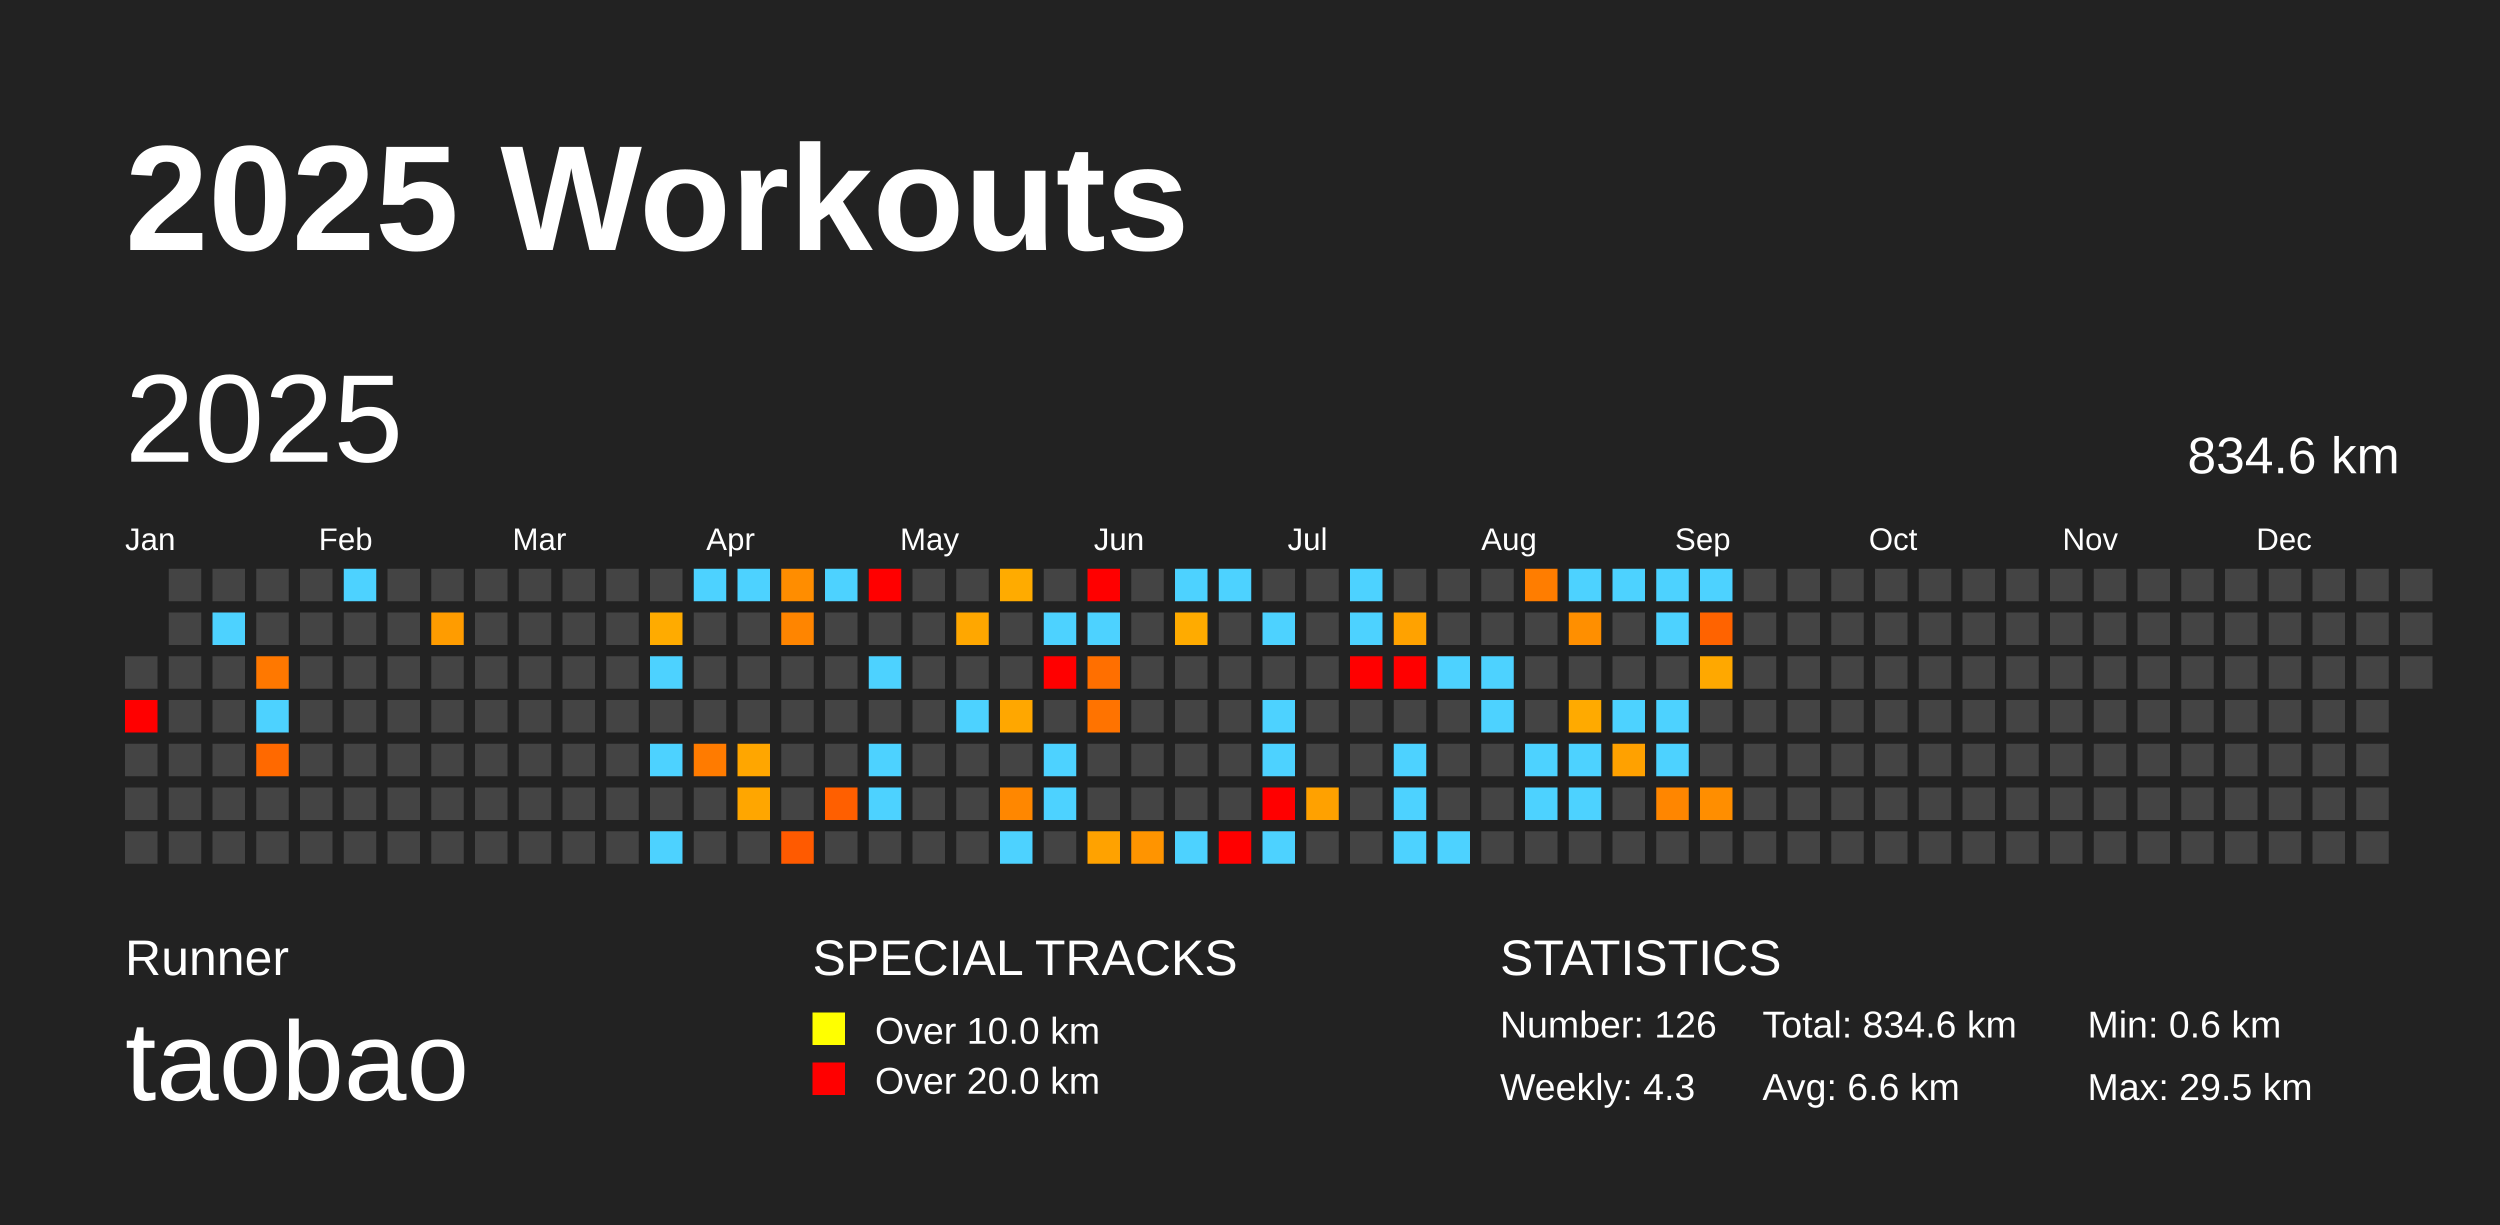
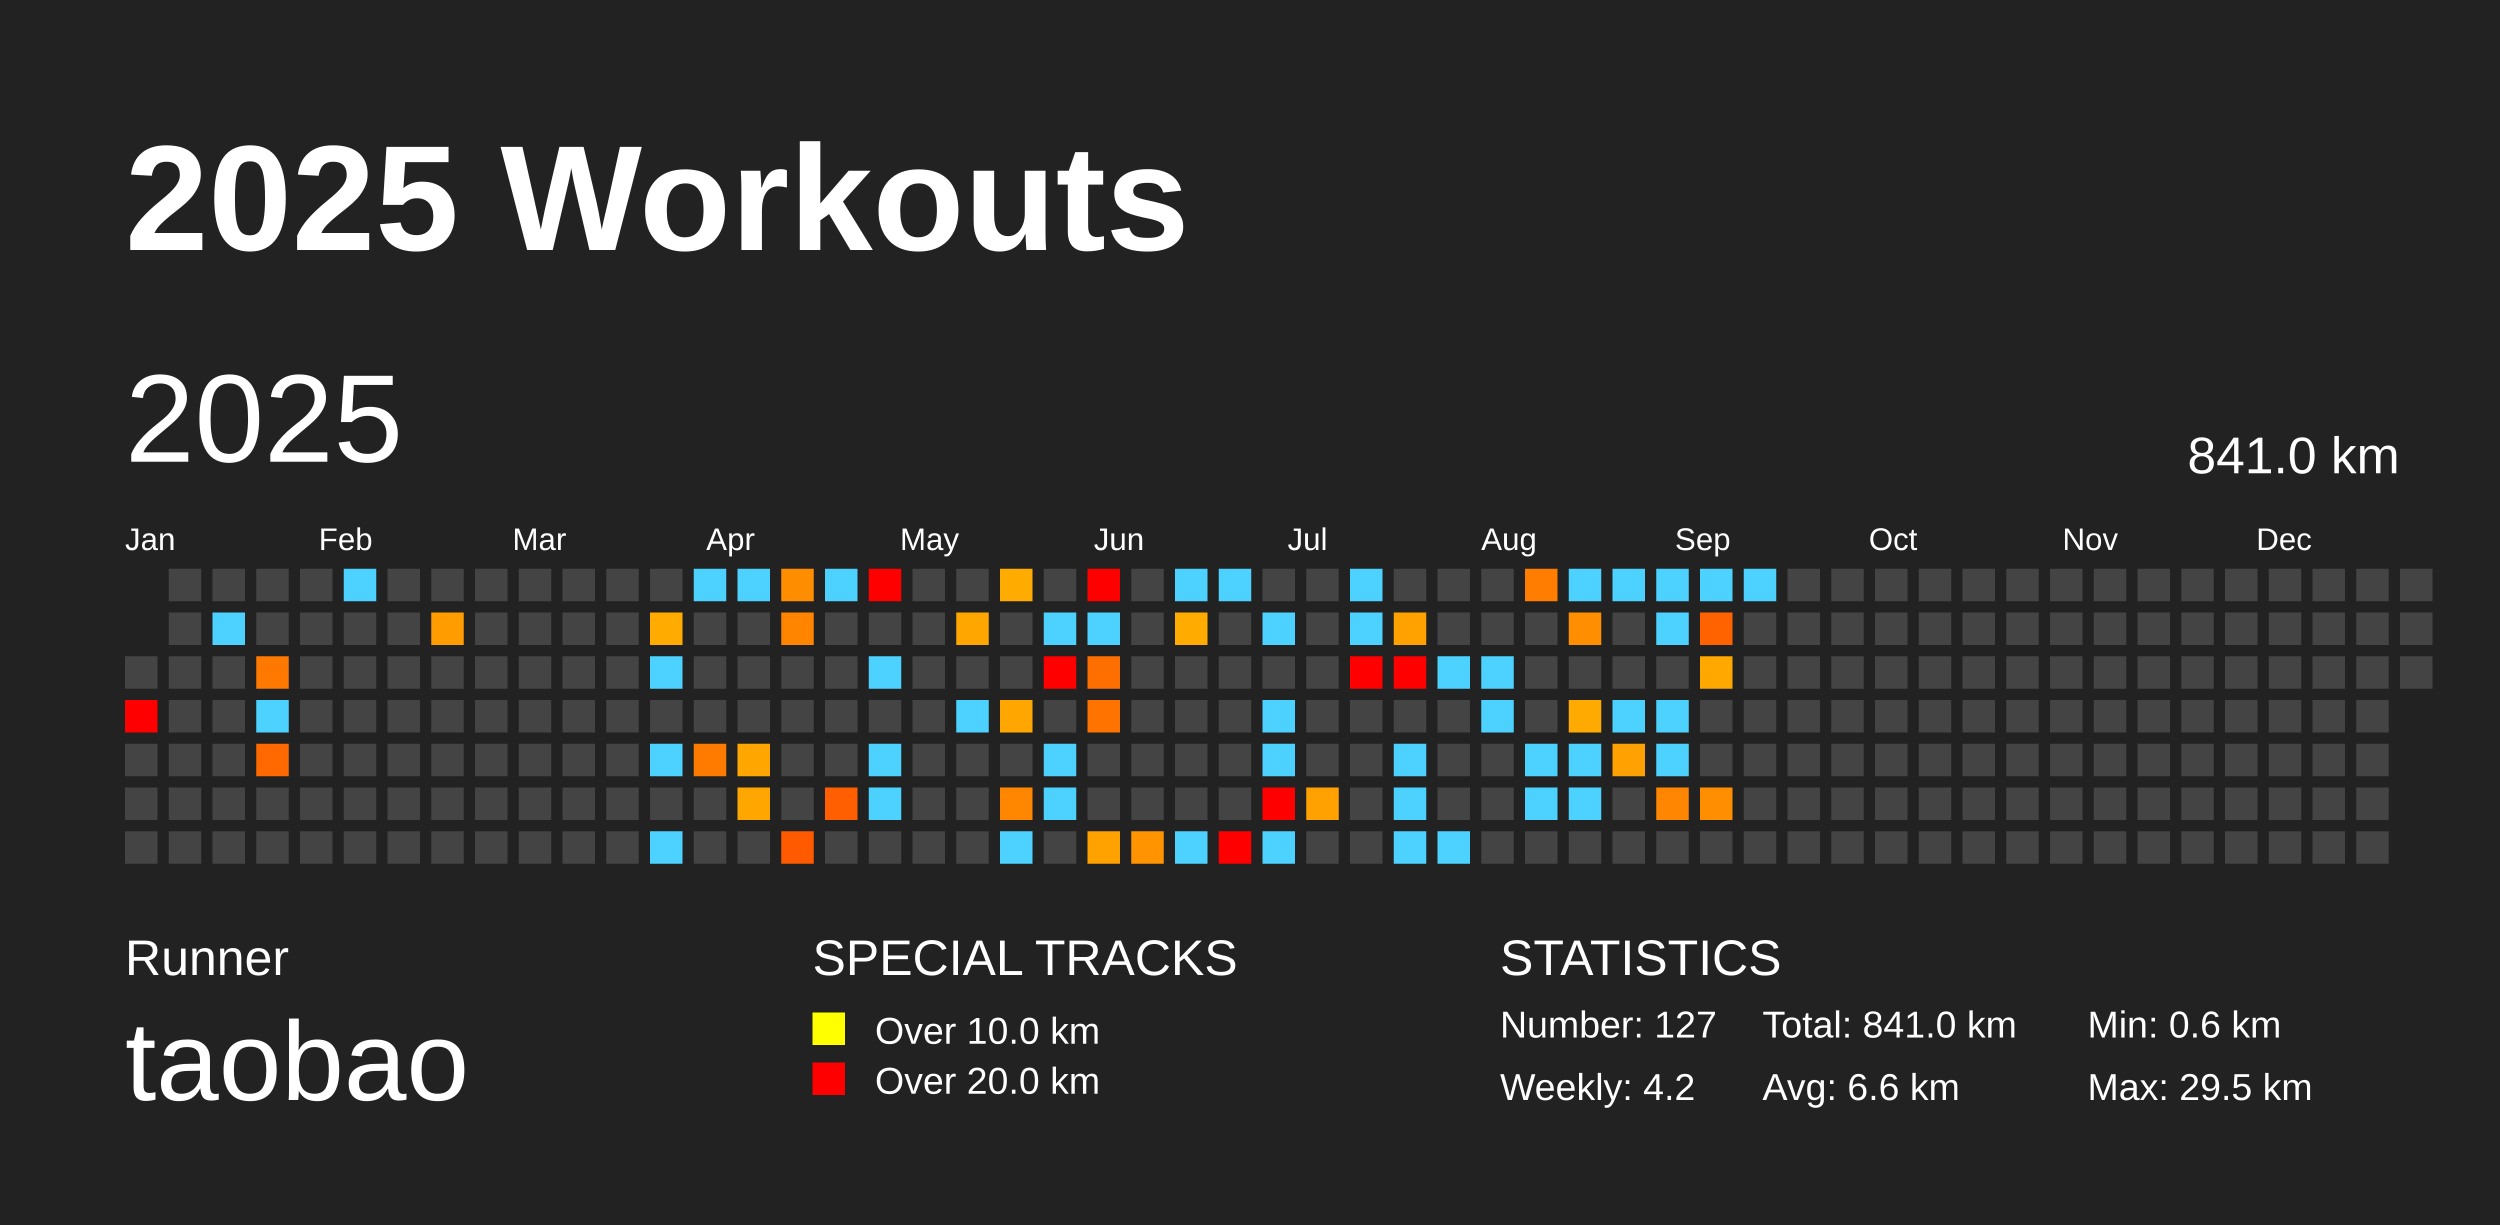
<svg xmlns="http://www.w3.org/2000/svg" baseProfile="full" height="98mm" version="1.1" viewBox="0,0,200,98" width="200mm">
  <defs />
  <rect fill="#222222" height="98" width="200" x="0" y="0" />
  <text fill="#FFFFFF" style="font-size:12px; font-family:Arial; font-weight:bold;" x="10" y="20">2025 Workouts</text>
  <text fill="#FFFFFF" style="font-size:4px; font-family:Arial" x="10" y="78">Runner</text>
  <text fill="#FFFFFF" style="font-size:9px; font-family:Arial" x="10" y="88">taobao</text>
  <text fill="#FFFFFF" style="font-size:4px; font-family:Arial" x="65" y="78">SPECIAL TRACKS</text>
  <rect fill="yellow" height="2.6" width="2.6" x="65" y="81" />
  <text fill="#FFFFFF" style="font-size:3px; font-family:Arial" x="70" y="83.5">Over 10.0 km</text>
  <rect fill="red" height="2.6" width="2.6" x="65" y="85" />
  <text fill="#FFFFFF" style="font-size:3px; font-family:Arial" x="70" y="87.5">Over 20.0 km</text>
  <text fill="#FFFFFF" style="font-size:4px; font-family:Arial" x="120" y="78">STATISTICS</text>
-   <text fill="#FFFFFF" style="font-size:3px; font-family:Arial" x="120" y="83">Number: 126</text>
-   <text fill="#FFFFFF" style="font-size:3px; font-family:Arial" x="120" y="88">Weekly: 4.3</text>
-   <text fill="#FFFFFF" style="font-size:3px; font-family:Arial" x="141" y="83">Total: 834.6 km</text>
+   <text fill="#FFFFFF" style="font-size:3px; font-family:Arial" x="120" y="83">Number: 127</text>
+   <text fill="#FFFFFF" style="font-size:3px; font-family:Arial" x="120" y="88">Weekly: 4.2</text>
+   <text fill="#FFFFFF" style="font-size:3px; font-family:Arial" x="141" y="83">Total: 841.0 km</text>
  <text fill="#FFFFFF" style="font-size:3px; font-family:Arial" x="141" y="88">Avg: 6.6 km</text>
  <text fill="#FFFFFF" style="font-size:3px; font-family:Arial" x="167" y="83">Min: 0.6 km</text>
  <text fill="#FFFFFF" style="font-size:3px; font-family:Arial" x="167" y="88">Max: 29.5 km</text>
  <text dominant-baseline="hanging" fill="#FFFFFF" style="font-size:10.0px; font-family:Arial;" x="10" y="30">2025</text>
-   <text dominant-baseline="hanging" fill="#FFFFFF" style="font-size:4.125px; font-family:Arial;" x="175" y="35">834.6 km</text>
+   <text dominant-baseline="hanging" fill="#FFFFFF" style="font-size:4.125px; font-family:Arial;" x="175" y="35">841.0 km</text>
  <text fill="#FFFFFF" style="font-size:2.5px; font-family:Arial" x="10.0" y="44">Jan</text>
  <text fill="#FFFFFF" style="font-size:2.5px; font-family:Arial" x="25.5" y="44">Feb</text>
  <text fill="#FFFFFF" style="font-size:2.5px; font-family:Arial" x="41.0" y="44">Mar</text>
  <text fill="#FFFFFF" style="font-size:2.5px; font-family:Arial" x="56.5" y="44">Apr</text>
  <text fill="#FFFFFF" style="font-size:2.5px; font-family:Arial" x="72.0" y="44">May</text>
  <text fill="#FFFFFF" style="font-size:2.5px; font-family:Arial" x="87.5" y="44">Jun</text>
  <text fill="#FFFFFF" style="font-size:2.5px; font-family:Arial" x="103.0" y="44">Jul</text>
  <text fill="#FFFFFF" style="font-size:2.5px; font-family:Arial" x="118.5" y="44">Aug</text>
  <text fill="#FFFFFF" style="font-size:2.5px; font-family:Arial" x="134.0" y="44">Sep</text>
  <text fill="#FFFFFF" style="font-size:2.5px; font-family:Arial" x="149.5" y="44">Oct</text>
  <text fill="#FFFFFF" style="font-size:2.5px; font-family:Arial" x="165.0" y="44">Nov</text>
  <text fill="#FFFFFF" style="font-size:2.5px; font-family:Arial" x="180.5" y="44">Dec</text>
  <rect fill="#444444" height="2.6" width="2.6" x="10.0" y="52.5" />
  <rect fill="red" height="2.6" width="2.6" x="10.0" y="56.0" />
  <rect fill="#444444" height="2.6" width="2.6" x="10.0" y="59.5" />
  <rect fill="#444444" height="2.6" width="2.6" x="10.0" y="63.0" />
  <rect fill="#444444" height="2.6" width="2.6" x="10.0" y="66.5" />
  <rect fill="#444444" height="2.6" width="2.6" x="13.5" y="45.5" />
  <rect fill="#444444" height="2.6" width="2.6" x="13.5" y="49.0" />
  <rect fill="#444444" height="2.6" width="2.6" x="13.5" y="52.5" />
  <rect fill="#444444" height="2.6" width="2.6" x="13.5" y="56.0" />
  <rect fill="#444444" height="2.6" width="2.6" x="13.5" y="59.5" />
  <rect fill="#444444" height="2.6" width="2.6" x="13.5" y="63.0" />
  <rect fill="#444444" height="2.6" width="2.6" x="13.5" y="66.5" />
  <rect fill="#444444" height="2.6" width="2.6" x="17.0" y="45.5" />
  <rect fill="#4dd2ff" height="2.6" width="2.6" x="17.0" y="49.0" />
  <rect fill="#444444" height="2.6" width="2.6" x="17.0" y="52.5" />
  <rect fill="#444444" height="2.6" width="2.6" x="17.0" y="56.0" />
  <rect fill="#444444" height="2.6" width="2.6" x="17.0" y="59.5" />
  <rect fill="#444444" height="2.6" width="2.6" x="17.0" y="63.0" />
  <rect fill="#444444" height="2.6" width="2.6" x="17.0" y="66.5" />
  <rect fill="#444444" height="2.6" width="2.6" x="20.5" y="45.5" />
  <rect fill="#444444" height="2.6" width="2.6" x="20.5" y="49.0" />
  <rect fill="#ff7800" height="2.6" width="2.6" x="20.5" y="52.5" />
  <rect fill="#4dd2ff" height="2.6" width="2.6" x="20.5" y="56.0" />
  <rect fill="#ff6900" height="2.6" width="2.6" x="20.5" y="59.5" />
  <rect fill="#444444" height="2.6" width="2.6" x="20.5" y="63.0" />
  <rect fill="#444444" height="2.6" width="2.6" x="20.5" y="66.5" />
  <rect fill="#444444" height="2.6" width="2.6" x="24.0" y="45.5" />
  <rect fill="#444444" height="2.6" width="2.6" x="24.0" y="49.0" />
  <rect fill="#444444" height="2.6" width="2.6" x="24.0" y="52.5" />
  <rect fill="#444444" height="2.6" width="2.6" x="24.0" y="56.0" />
  <rect fill="#444444" height="2.6" width="2.6" x="24.0" y="59.5" />
  <rect fill="#444444" height="2.6" width="2.6" x="24.0" y="63.0" />
  <rect fill="#444444" height="2.6" width="2.6" x="24.0" y="66.5" />
  <rect fill="#4dd2ff" height="2.6" width="2.6" x="27.5" y="45.5" />
  <rect fill="#444444" height="2.6" width="2.6" x="27.5" y="49.0" />
  <rect fill="#444444" height="2.6" width="2.6" x="27.5" y="52.5" />
  <rect fill="#444444" height="2.6" width="2.6" x="27.5" y="56.0" />
  <rect fill="#444444" height="2.6" width="2.6" x="27.5" y="59.5" />
  <rect fill="#444444" height="2.6" width="2.6" x="27.5" y="63.0" />
  <rect fill="#444444" height="2.6" width="2.6" x="27.5" y="66.5" />
  <rect fill="#444444" height="2.6" width="2.6" x="31.0" y="45.5" />
  <rect fill="#444444" height="2.6" width="2.6" x="31.0" y="49.0" />
  <rect fill="#444444" height="2.6" width="2.6" x="31.0" y="52.5" />
  <rect fill="#444444" height="2.6" width="2.6" x="31.0" y="56.0" />
  <rect fill="#444444" height="2.6" width="2.6" x="31.0" y="59.5" />
  <rect fill="#444444" height="2.6" width="2.6" x="31.0" y="63.0" />
  <rect fill="#444444" height="2.6" width="2.6" x="31.0" y="66.5" />
  <rect fill="#444444" height="2.6" width="2.6" x="34.5" y="45.5" />
  <rect fill="#ff9c00" height="2.6" width="2.6" x="34.5" y="49.0" />
  <rect fill="#444444" height="2.6" width="2.6" x="34.5" y="52.5" />
  <rect fill="#444444" height="2.6" width="2.6" x="34.5" y="56.0" />
  <rect fill="#444444" height="2.6" width="2.6" x="34.5" y="59.5" />
  <rect fill="#444444" height="2.6" width="2.6" x="34.5" y="63.0" />
  <rect fill="#444444" height="2.6" width="2.6" x="34.5" y="66.5" />
  <rect fill="#444444" height="2.6" width="2.6" x="38.0" y="45.5" />
  <rect fill="#444444" height="2.6" width="2.6" x="38.0" y="49.0" />
  <rect fill="#444444" height="2.6" width="2.6" x="38.0" y="52.5" />
  <rect fill="#444444" height="2.6" width="2.6" x="38.0" y="56.0" />
  <rect fill="#444444" height="2.6" width="2.6" x="38.0" y="59.5" />
  <rect fill="#444444" height="2.6" width="2.6" x="38.0" y="63.0" />
  <rect fill="#444444" height="2.6" width="2.6" x="38.0" y="66.5" />
  <rect fill="#444444" height="2.6" width="2.6" x="41.5" y="45.5" />
  <rect fill="#444444" height="2.6" width="2.6" x="41.5" y="49.0" />
  <rect fill="#444444" height="2.6" width="2.6" x="41.5" y="52.5" />
  <rect fill="#444444" height="2.6" width="2.6" x="41.5" y="56.0" />
  <rect fill="#444444" height="2.6" width="2.6" x="41.5" y="59.5" />
  <rect fill="#444444" height="2.6" width="2.6" x="41.5" y="63.0" />
  <rect fill="#444444" height="2.6" width="2.6" x="41.5" y="66.5" />
  <rect fill="#444444" height="2.6" width="2.6" x="45.0" y="45.5" />
  <rect fill="#444444" height="2.6" width="2.6" x="45.0" y="49.0" />
  <rect fill="#444444" height="2.6" width="2.6" x="45.0" y="52.5" />
  <rect fill="#444444" height="2.6" width="2.6" x="45.0" y="56.0" />
  <rect fill="#444444" height="2.6" width="2.6" x="45.0" y="59.5" />
  <rect fill="#444444" height="2.6" width="2.6" x="45.0" y="63.0" />
  <rect fill="#444444" height="2.6" width="2.6" x="45.0" y="66.5" />
  <rect fill="#444444" height="2.6" width="2.6" x="48.5" y="45.5" />
  <rect fill="#444444" height="2.6" width="2.6" x="48.5" y="49.0" />
  <rect fill="#444444" height="2.6" width="2.6" x="48.5" y="52.5" />
  <rect fill="#444444" height="2.6" width="2.6" x="48.5" y="56.0" />
  <rect fill="#444444" height="2.6" width="2.6" x="48.5" y="59.5" />
  <rect fill="#444444" height="2.6" width="2.6" x="48.5" y="63.0" />
  <rect fill="#444444" height="2.6" width="2.6" x="48.5" y="66.5" />
  <rect fill="#444444" height="2.6" width="2.6" x="52.0" y="45.5" />
  <rect fill="#ffab00" height="2.6" width="2.6" x="52.0" y="49.0" />
  <rect fill="#4dd2ff" height="2.6" width="2.6" x="52.0" y="52.5" />
  <rect fill="#444444" height="2.6" width="2.6" x="52.0" y="56.0" />
  <rect fill="#4dd2ff" height="2.6" width="2.6" x="52.0" y="59.5" />
  <rect fill="#444444" height="2.6" width="2.6" x="52.0" y="63.0" />
  <rect fill="#4dd2ff" height="2.6" width="2.6" x="52.0" y="66.5" />
  <rect fill="#4dd2ff" height="2.6" width="2.6" x="55.5" y="45.5" />
  <rect fill="#444444" height="2.6" width="2.6" x="55.5" y="49.0" />
  <rect fill="#444444" height="2.6" width="2.6" x="55.5" y="52.5" />
  <rect fill="#444444" height="2.6" width="2.6" x="55.5" y="56.0" />
  <rect fill="#ff7b00" height="2.6" width="2.6" x="55.5" y="59.5" />
  <rect fill="#444444" height="2.6" width="2.6" x="55.5" y="63.0" />
  <rect fill="#444444" height="2.6" width="2.6" x="55.5" y="66.5" />
  <rect fill="#4dd2ff" height="2.6" width="2.6" x="59.0" y="45.5" />
  <rect fill="#444444" height="2.6" width="2.6" x="59.0" y="49.0" />
  <rect fill="#444444" height="2.6" width="2.6" x="59.0" y="52.5" />
  <rect fill="#444444" height="2.6" width="2.6" x="59.0" y="56.0" />
  <rect fill="#ffa600" height="2.6" width="2.6" x="59.0" y="59.5" />
  <rect fill="#ffa600" height="2.6" width="2.6" x="59.0" y="63.0" />
  <rect fill="#444444" height="2.6" width="2.6" x="59.0" y="66.5" />
  <rect fill="#ff8d00" height="2.6" width="2.6" x="62.5" y="45.5" />
  <rect fill="#ff8500" height="2.6" width="2.6" x="62.5" y="49.0" />
  <rect fill="#444444" height="2.6" width="2.6" x="62.5" y="52.5" />
  <rect fill="#444444" height="2.6" width="2.6" x="62.5" y="56.0" />
  <rect fill="#444444" height="2.6" width="2.6" x="62.5" y="59.5" />
  <rect fill="#444444" height="2.6" width="2.6" x="62.5" y="63.0" />
  <rect fill="#ff5a00" height="2.6" width="2.6" x="62.5" y="66.5" />
  <rect fill="#4dd2ff" height="2.6" width="2.6" x="66.0" y="45.5" />
  <rect fill="#444444" height="2.6" width="2.6" x="66.0" y="49.0" />
  <rect fill="#444444" height="2.6" width="2.6" x="66.0" y="52.5" />
  <rect fill="#444444" height="2.6" width="2.6" x="66.0" y="56.0" />
  <rect fill="#444444" height="2.6" width="2.6" x="66.0" y="59.5" />
  <rect fill="#ff5f00" height="2.6" width="2.6" x="66.0" y="63.0" />
  <rect fill="#444444" height="2.6" width="2.6" x="66.0" y="66.5" />
  <rect fill="red" height="2.6" width="2.6" x="69.5" y="45.5" />
  <rect fill="#444444" height="2.6" width="2.6" x="69.5" y="49.0" />
  <rect fill="#4dd2ff" height="2.6" width="2.6" x="69.5" y="52.5" />
  <rect fill="#444444" height="2.6" width="2.6" x="69.5" y="56.0" />
  <rect fill="#4dd2ff" height="2.6" width="2.6" x="69.5" y="59.5" />
  <rect fill="#4dd2ff" height="2.6" width="2.6" x="69.5" y="63.0" />
  <rect fill="#444444" height="2.6" width="2.6" x="69.5" y="66.5" />
  <rect fill="#444444" height="2.6" width="2.6" x="73.0" y="45.5" />
  <rect fill="#444444" height="2.6" width="2.6" x="73.0" y="49.0" />
  <rect fill="#444444" height="2.6" width="2.6" x="73.0" y="52.5" />
  <rect fill="#444444" height="2.6" width="2.6" x="73.0" y="56.0" />
  <rect fill="#444444" height="2.6" width="2.6" x="73.0" y="59.5" />
  <rect fill="#444444" height="2.6" width="2.6" x="73.0" y="63.0" />
  <rect fill="#444444" height="2.6" width="2.6" x="73.0" y="66.5" />
  <rect fill="#444444" height="2.6" width="2.6" x="76.5" y="45.5" />
  <rect fill="#ffa700" height="2.6" width="2.6" x="76.5" y="49.0" />
  <rect fill="#444444" height="2.6" width="2.6" x="76.5" y="52.5" />
  <rect fill="#4dd2ff" height="2.6" width="2.6" x="76.5" y="56.0" />
  <rect fill="#444444" height="2.6" width="2.6" x="76.5" y="59.5" />
  <rect fill="#444444" height="2.6" width="2.6" x="76.5" y="63.0" />
  <rect fill="#444444" height="2.6" width="2.6" x="76.5" y="66.5" />
  <rect fill="#ffab00" height="2.6" width="2.6" x="80.0" y="45.5" />
  <rect fill="#444444" height="2.6" width="2.6" x="80.0" y="49.0" />
  <rect fill="#444444" height="2.6" width="2.6" x="80.0" y="52.5" />
  <rect fill="#ffa700" height="2.6" width="2.6" x="80.0" y="56.0" />
  <rect fill="#444444" height="2.6" width="2.6" x="80.0" y="59.5" />
  <rect fill="#ff8700" height="2.6" width="2.6" x="80.0" y="63.0" />
  <rect fill="#4dd2ff" height="2.6" width="2.6" x="80.0" y="66.5" />
  <rect fill="#444444" height="2.6" width="2.6" x="83.5" y="45.5" />
  <rect fill="#4dd2ff" height="2.6" width="2.6" x="83.5" y="49.0" />
  <rect fill="red" height="2.6" width="2.6" x="83.5" y="52.5" />
  <rect fill="#444444" height="2.6" width="2.6" x="83.5" y="56.0" />
  <rect fill="#4dd2ff" height="2.6" width="2.6" x="83.5" y="59.5" />
  <rect fill="#4dd2ff" height="2.6" width="2.6" x="83.5" y="63.0" />
  <rect fill="#444444" height="2.6" width="2.6" x="83.5" y="66.5" />
  <rect fill="red" height="2.6" width="2.6" x="87.0" y="45.5" />
  <rect fill="#4dd2ff" height="2.6" width="2.6" x="87.0" y="49.0" />
  <rect fill="#ff6f00" height="2.6" width="2.6" x="87.0" y="52.5" />
  <rect fill="#ff7300" height="2.6" width="2.6" x="87.0" y="56.0" />
  <rect fill="#444444" height="2.6" width="2.6" x="87.0" y="59.5" />
  <rect fill="#444444" height="2.6" width="2.6" x="87.0" y="63.0" />
  <rect fill="#ffa200" height="2.6" width="2.6" x="87.0" y="66.5" />
  <rect fill="#444444" height="2.6" width="2.6" x="90.5" y="45.5" />
  <rect fill="#444444" height="2.6" width="2.6" x="90.5" y="49.0" />
  <rect fill="#444444" height="2.6" width="2.6" x="90.5" y="52.5" />
  <rect fill="#444444" height="2.6" width="2.6" x="90.5" y="56.0" />
  <rect fill="#444444" height="2.6" width="2.6" x="90.5" y="59.5" />
  <rect fill="#444444" height="2.6" width="2.6" x="90.5" y="63.0" />
  <rect fill="#ff9400" height="2.6" width="2.6" x="90.5" y="66.5" />
  <rect fill="#4dd2ff" height="2.6" width="2.6" x="94.0" y="45.5" />
  <rect fill="#ffab00" height="2.6" width="2.6" x="94.0" y="49.0" />
  <rect fill="#444444" height="2.6" width="2.6" x="94.0" y="52.5" />
  <rect fill="#444444" height="2.6" width="2.6" x="94.0" y="56.0" />
  <rect fill="#444444" height="2.6" width="2.6" x="94.0" y="59.5" />
  <rect fill="#444444" height="2.6" width="2.6" x="94.0" y="63.0" />
  <rect fill="#4dd2ff" height="2.6" width="2.6" x="94.0" y="66.5" />
  <rect fill="#4dd2ff" height="2.6" width="2.6" x="97.5" y="45.5" />
  <rect fill="#444444" height="2.6" width="2.6" x="97.5" y="49.0" />
  <rect fill="#444444" height="2.6" width="2.6" x="97.5" y="52.5" />
  <rect fill="#444444" height="2.6" width="2.6" x="97.5" y="56.0" />
  <rect fill="#444444" height="2.6" width="2.6" x="97.5" y="59.5" />
  <rect fill="#444444" height="2.6" width="2.6" x="97.5" y="63.0" />
  <rect fill="red" height="2.6" width="2.6" x="97.5" y="66.5" />
  <rect fill="#444444" height="2.6" width="2.6" x="101.0" y="45.5" />
  <rect fill="#4dd2ff" height="2.6" width="2.6" x="101.0" y="49.0" />
  <rect fill="#444444" height="2.6" width="2.6" x="101.0" y="52.5" />
  <rect fill="#4dd2ff" height="2.6" width="2.6" x="101.0" y="56.0" />
  <rect fill="#4dd2ff" height="2.6" width="2.6" x="101.0" y="59.5" />
  <rect fill="red" height="2.6" width="2.6" x="101.0" y="63.0" />
  <rect fill="#4dd2ff" height="2.6" width="2.6" x="101.0" y="66.5" />
  <rect fill="#444444" height="2.6" width="2.6" x="104.5" y="45.5" />
  <rect fill="#444444" height="2.6" width="2.6" x="104.5" y="49.0" />
  <rect fill="#444444" height="2.6" width="2.6" x="104.5" y="52.5" />
  <rect fill="#444444" height="2.6" width="2.6" x="104.5" y="56.0" />
  <rect fill="#444444" height="2.6" width="2.6" x="104.5" y="59.5" />
  <rect fill="#ffa100" height="2.6" width="2.6" x="104.5" y="63.0" />
  <rect fill="#444444" height="2.6" width="2.6" x="104.5" y="66.5" />
  <rect fill="#4dd2ff" height="2.6" width="2.6" x="108.0" y="45.5" />
  <rect fill="#4dd2ff" height="2.6" width="2.6" x="108.0" y="49.0" />
  <rect fill="red" height="2.6" width="2.6" x="108.0" y="52.5" />
  <rect fill="#444444" height="2.6" width="2.6" x="108.0" y="56.0" />
  <rect fill="#444444" height="2.6" width="2.6" x="108.0" y="59.5" />
  <rect fill="#444444" height="2.6" width="2.6" x="108.0" y="63.0" />
  <rect fill="#444444" height="2.6" width="2.6" x="108.0" y="66.5" />
  <rect fill="#444444" height="2.6" width="2.6" x="111.5" y="45.5" />
  <rect fill="#ffa200" height="2.6" width="2.6" x="111.5" y="49.0" />
  <rect fill="red" height="2.6" width="2.6" x="111.5" y="52.5" />
  <rect fill="#444444" height="2.6" width="2.6" x="111.5" y="56.0" />
  <rect fill="#4dd2ff" height="2.6" width="2.6" x="111.5" y="59.5" />
  <rect fill="#4dd2ff" height="2.6" width="2.6" x="111.5" y="63.0" />
  <rect fill="#4dd2ff" height="2.6" width="2.6" x="111.5" y="66.5" />
  <rect fill="#444444" height="2.6" width="2.6" x="115.0" y="45.5" />
  <rect fill="#444444" height="2.6" width="2.6" x="115.0" y="49.0" />
  <rect fill="#4dd2ff" height="2.6" width="2.6" x="115.0" y="52.5" />
  <rect fill="#444444" height="2.6" width="2.6" x="115.0" y="56.0" />
  <rect fill="#444444" height="2.6" width="2.6" x="115.0" y="59.5" />
  <rect fill="#444444" height="2.6" width="2.6" x="115.0" y="63.0" />
  <rect fill="#4dd2ff" height="2.6" width="2.6" x="115.0" y="66.5" />
  <rect fill="#444444" height="2.6" width="2.6" x="118.5" y="45.5" />
  <rect fill="#444444" height="2.6" width="2.6" x="118.5" y="49.0" />
  <rect fill="#4dd2ff" height="2.6" width="2.6" x="118.5" y="52.5" />
  <rect fill="#4dd2ff" height="2.6" width="2.6" x="118.5" y="56.0" />
  <rect fill="#444444" height="2.6" width="2.6" x="118.5" y="59.5" />
  <rect fill="#444444" height="2.6" width="2.6" x="118.5" y="63.0" />
  <rect fill="#444444" height="2.6" width="2.6" x="118.5" y="66.5" />
  <rect fill="#ff7d00" height="2.6" width="2.6" x="122.0" y="45.5" />
  <rect fill="#444444" height="2.6" width="2.6" x="122.0" y="49.0" />
  <rect fill="#444444" height="2.6" width="2.6" x="122.0" y="52.5" />
  <rect fill="#444444" height="2.6" width="2.6" x="122.0" y="56.0" />
  <rect fill="#4dd2ff" height="2.6" width="2.6" x="122.0" y="59.5" />
  <rect fill="#4dd2ff" height="2.6" width="2.6" x="122.0" y="63.0" />
  <rect fill="#444444" height="2.6" width="2.6" x="122.0" y="66.5" />
  <rect fill="#4dd2ff" height="2.6" width="2.6" x="125.5" y="45.5" />
  <rect fill="#ff8f00" height="2.6" width="2.6" x="125.5" y="49.0" />
  <rect fill="#444444" height="2.6" width="2.6" x="125.5" y="52.5" />
  <rect fill="#ffaa00" height="2.6" width="2.6" x="125.5" y="56.0" />
  <rect fill="#4dd2ff" height="2.6" width="2.6" x="125.5" y="59.5" />
  <rect fill="#4dd2ff" height="2.6" width="2.6" x="125.5" y="63.0" />
  <rect fill="#444444" height="2.6" width="2.6" x="125.5" y="66.5" />
  <rect fill="#4dd2ff" height="2.6" width="2.6" x="129.0" y="45.5" />
  <rect fill="#444444" height="2.6" width="2.6" x="129.0" y="49.0" />
  <rect fill="#444444" height="2.6" width="2.6" x="129.0" y="52.5" />
  <rect fill="#4dd2ff" height="2.6" width="2.6" x="129.0" y="56.0" />
  <rect fill="#ffa100" height="2.6" width="2.6" x="129.0" y="59.5" />
  <rect fill="#444444" height="2.6" width="2.6" x="129.0" y="63.0" />
  <rect fill="#444444" height="2.6" width="2.6" x="129.0" y="66.5" />
  <rect fill="#4dd2ff" height="2.6" width="2.6" x="132.5" y="45.5" />
  <rect fill="#4dd2ff" height="2.6" width="2.6" x="132.5" y="49.0" />
  <rect fill="#444444" height="2.6" width="2.6" x="132.5" y="52.5" />
  <rect fill="#4dd2ff" height="2.6" width="2.6" x="132.5" y="56.0" />
  <rect fill="#4dd2ff" height="2.6" width="2.6" x="132.5" y="59.5" />
  <rect fill="#ff8600" height="2.6" width="2.6" x="132.5" y="63.0" />
  <rect fill="#444444" height="2.6" width="2.6" x="132.5" y="66.5" />
  <rect fill="#4dd2ff" height="2.6" width="2.6" x="136.0" y="45.5" />
  <rect fill="#ff6300" height="2.6" width="2.6" x="136.0" y="49.0" />
  <rect fill="#ffa800" height="2.6" width="2.6" x="136.0" y="52.5" />
  <rect fill="#444444" height="2.6" width="2.6" x="136.0" y="56.0" />
  <rect fill="#444444" height="2.6" width="2.6" x="136.0" y="59.5" />
  <rect fill="#ff8e00" height="2.6" width="2.6" x="136.0" y="63.0" />
  <rect fill="#444444" height="2.6" width="2.6" x="136.0" y="66.5" />
-   <rect fill="#444444" height="2.6" width="2.6" x="139.5" y="45.5" />
+   <rect fill="#4dd2ff" height="2.6" width="2.6" x="139.5" y="45.5" />
  <rect fill="#444444" height="2.6" width="2.6" x="139.5" y="49.0" />
  <rect fill="#444444" height="2.6" width="2.6" x="139.5" y="52.5" />
  <rect fill="#444444" height="2.6" width="2.6" x="139.5" y="56.0" />
  <rect fill="#444444" height="2.6" width="2.6" x="139.5" y="59.5" />
  <rect fill="#444444" height="2.6" width="2.6" x="139.5" y="63.0" />
  <rect fill="#444444" height="2.6" width="2.6" x="139.5" y="66.5" />
  <rect fill="#444444" height="2.6" width="2.6" x="143.0" y="45.5" />
  <rect fill="#444444" height="2.6" width="2.6" x="143.0" y="49.0" />
  <rect fill="#444444" height="2.6" width="2.6" x="143.0" y="52.5" />
  <rect fill="#444444" height="2.6" width="2.6" x="143.0" y="56.0" />
  <rect fill="#444444" height="2.6" width="2.6" x="143.0" y="59.5" />
  <rect fill="#444444" height="2.6" width="2.6" x="143.0" y="63.0" />
  <rect fill="#444444" height="2.6" width="2.6" x="143.0" y="66.5" />
  <rect fill="#444444" height="2.6" width="2.6" x="146.5" y="45.5" />
  <rect fill="#444444" height="2.6" width="2.6" x="146.5" y="49.0" />
  <rect fill="#444444" height="2.6" width="2.6" x="146.5" y="52.5" />
  <rect fill="#444444" height="2.6" width="2.6" x="146.5" y="56.0" />
  <rect fill="#444444" height="2.6" width="2.6" x="146.5" y="59.5" />
  <rect fill="#444444" height="2.6" width="2.6" x="146.5" y="63.0" />
  <rect fill="#444444" height="2.6" width="2.6" x="146.5" y="66.5" />
  <rect fill="#444444" height="2.6" width="2.6" x="150.0" y="45.5" />
  <rect fill="#444444" height="2.6" width="2.6" x="150.0" y="49.0" />
  <rect fill="#444444" height="2.6" width="2.6" x="150.0" y="52.5" />
  <rect fill="#444444" height="2.6" width="2.6" x="150.0" y="56.0" />
  <rect fill="#444444" height="2.6" width="2.6" x="150.0" y="59.5" />
  <rect fill="#444444" height="2.6" width="2.6" x="150.0" y="63.0" />
  <rect fill="#444444" height="2.6" width="2.6" x="150.0" y="66.5" />
  <rect fill="#444444" height="2.6" width="2.6" x="153.5" y="45.5" />
  <rect fill="#444444" height="2.6" width="2.6" x="153.5" y="49.0" />
  <rect fill="#444444" height="2.6" width="2.6" x="153.5" y="52.5" />
  <rect fill="#444444" height="2.6" width="2.6" x="153.5" y="56.0" />
  <rect fill="#444444" height="2.6" width="2.6" x="153.5" y="59.5" />
  <rect fill="#444444" height="2.6" width="2.6" x="153.5" y="63.0" />
  <rect fill="#444444" height="2.6" width="2.6" x="153.5" y="66.5" />
  <rect fill="#444444" height="2.6" width="2.6" x="157.0" y="45.5" />
  <rect fill="#444444" height="2.6" width="2.6" x="157.0" y="49.0" />
  <rect fill="#444444" height="2.6" width="2.6" x="157.0" y="52.5" />
  <rect fill="#444444" height="2.6" width="2.6" x="157.0" y="56.0" />
  <rect fill="#444444" height="2.6" width="2.6" x="157.0" y="59.5" />
  <rect fill="#444444" height="2.6" width="2.6" x="157.0" y="63.0" />
  <rect fill="#444444" height="2.6" width="2.6" x="157.0" y="66.5" />
  <rect fill="#444444" height="2.6" width="2.6" x="160.5" y="45.5" />
  <rect fill="#444444" height="2.6" width="2.6" x="160.5" y="49.0" />
  <rect fill="#444444" height="2.6" width="2.6" x="160.5" y="52.5" />
  <rect fill="#444444" height="2.6" width="2.6" x="160.5" y="56.0" />
  <rect fill="#444444" height="2.6" width="2.6" x="160.5" y="59.5" />
  <rect fill="#444444" height="2.6" width="2.6" x="160.5" y="63.0" />
  <rect fill="#444444" height="2.6" width="2.6" x="160.5" y="66.5" />
  <rect fill="#444444" height="2.6" width="2.6" x="164.0" y="45.5" />
  <rect fill="#444444" height="2.6" width="2.6" x="164.0" y="49.0" />
  <rect fill="#444444" height="2.6" width="2.6" x="164.0" y="52.5" />
  <rect fill="#444444" height="2.6" width="2.6" x="164.0" y="56.0" />
  <rect fill="#444444" height="2.6" width="2.6" x="164.0" y="59.5" />
  <rect fill="#444444" height="2.6" width="2.6" x="164.0" y="63.0" />
  <rect fill="#444444" height="2.6" width="2.6" x="164.0" y="66.5" />
  <rect fill="#444444" height="2.6" width="2.6" x="167.5" y="45.5" />
  <rect fill="#444444" height="2.6" width="2.6" x="167.5" y="49.0" />
  <rect fill="#444444" height="2.6" width="2.6" x="167.5" y="52.5" />
  <rect fill="#444444" height="2.6" width="2.6" x="167.5" y="56.0" />
  <rect fill="#444444" height="2.6" width="2.6" x="167.5" y="59.5" />
  <rect fill="#444444" height="2.6" width="2.6" x="167.5" y="63.0" />
  <rect fill="#444444" height="2.6" width="2.6" x="167.5" y="66.5" />
  <rect fill="#444444" height="2.6" width="2.6" x="171.0" y="45.5" />
  <rect fill="#444444" height="2.6" width="2.6" x="171.0" y="49.0" />
  <rect fill="#444444" height="2.6" width="2.6" x="171.0" y="52.5" />
  <rect fill="#444444" height="2.6" width="2.6" x="171.0" y="56.0" />
  <rect fill="#444444" height="2.6" width="2.6" x="171.0" y="59.5" />
  <rect fill="#444444" height="2.6" width="2.6" x="171.0" y="63.0" />
  <rect fill="#444444" height="2.6" width="2.6" x="171.0" y="66.5" />
  <rect fill="#444444" height="2.6" width="2.6" x="174.5" y="45.5" />
  <rect fill="#444444" height="2.6" width="2.6" x="174.5" y="49.0" />
  <rect fill="#444444" height="2.6" width="2.6" x="174.5" y="52.5" />
  <rect fill="#444444" height="2.6" width="2.6" x="174.5" y="56.0" />
  <rect fill="#444444" height="2.6" width="2.6" x="174.5" y="59.5" />
  <rect fill="#444444" height="2.6" width="2.6" x="174.5" y="63.0" />
  <rect fill="#444444" height="2.6" width="2.6" x="174.5" y="66.5" />
  <rect fill="#444444" height="2.6" width="2.6" x="178.0" y="45.5" />
  <rect fill="#444444" height="2.6" width="2.6" x="178.0" y="49.0" />
  <rect fill="#444444" height="2.6" width="2.6" x="178.0" y="52.5" />
  <rect fill="#444444" height="2.6" width="2.6" x="178.0" y="56.0" />
  <rect fill="#444444" height="2.6" width="2.6" x="178.0" y="59.5" />
  <rect fill="#444444" height="2.6" width="2.6" x="178.0" y="63.0" />
  <rect fill="#444444" height="2.6" width="2.6" x="178.0" y="66.5" />
  <rect fill="#444444" height="2.6" width="2.6" x="181.5" y="45.5" />
  <rect fill="#444444" height="2.6" width="2.6" x="181.5" y="49.0" />
  <rect fill="#444444" height="2.6" width="2.6" x="181.5" y="52.5" />
  <rect fill="#444444" height="2.6" width="2.6" x="181.5" y="56.0" />
  <rect fill="#444444" height="2.6" width="2.6" x="181.5" y="59.5" />
  <rect fill="#444444" height="2.6" width="2.6" x="181.5" y="63.0" />
  <rect fill="#444444" height="2.6" width="2.6" x="181.5" y="66.5" />
  <rect fill="#444444" height="2.6" width="2.6" x="185.0" y="45.5" />
  <rect fill="#444444" height="2.6" width="2.6" x="185.0" y="49.0" />
  <rect fill="#444444" height="2.6" width="2.6" x="185.0" y="52.5" />
  <rect fill="#444444" height="2.6" width="2.6" x="185.0" y="56.0" />
  <rect fill="#444444" height="2.6" width="2.6" x="185.0" y="59.5" />
  <rect fill="#444444" height="2.6" width="2.6" x="185.0" y="63.0" />
  <rect fill="#444444" height="2.6" width="2.6" x="185.0" y="66.5" />
  <rect fill="#444444" height="2.6" width="2.6" x="188.5" y="45.5" />
  <rect fill="#444444" height="2.6" width="2.6" x="188.5" y="49.0" />
  <rect fill="#444444" height="2.6" width="2.6" x="188.5" y="52.5" />
  <rect fill="#444444" height="2.6" width="2.6" x="188.5" y="56.0" />
  <rect fill="#444444" height="2.6" width="2.6" x="188.5" y="59.5" />
  <rect fill="#444444" height="2.6" width="2.6" x="188.5" y="63.0" />
  <rect fill="#444444" height="2.6" width="2.6" x="188.5" y="66.5" />
  <rect fill="#444444" height="2.6" width="2.6" x="192.0" y="45.5" />
  <rect fill="#444444" height="2.6" width="2.6" x="192.0" y="49.0" />
  <rect fill="#444444" height="2.6" width="2.6" x="192.0" y="52.5" />
</svg>
